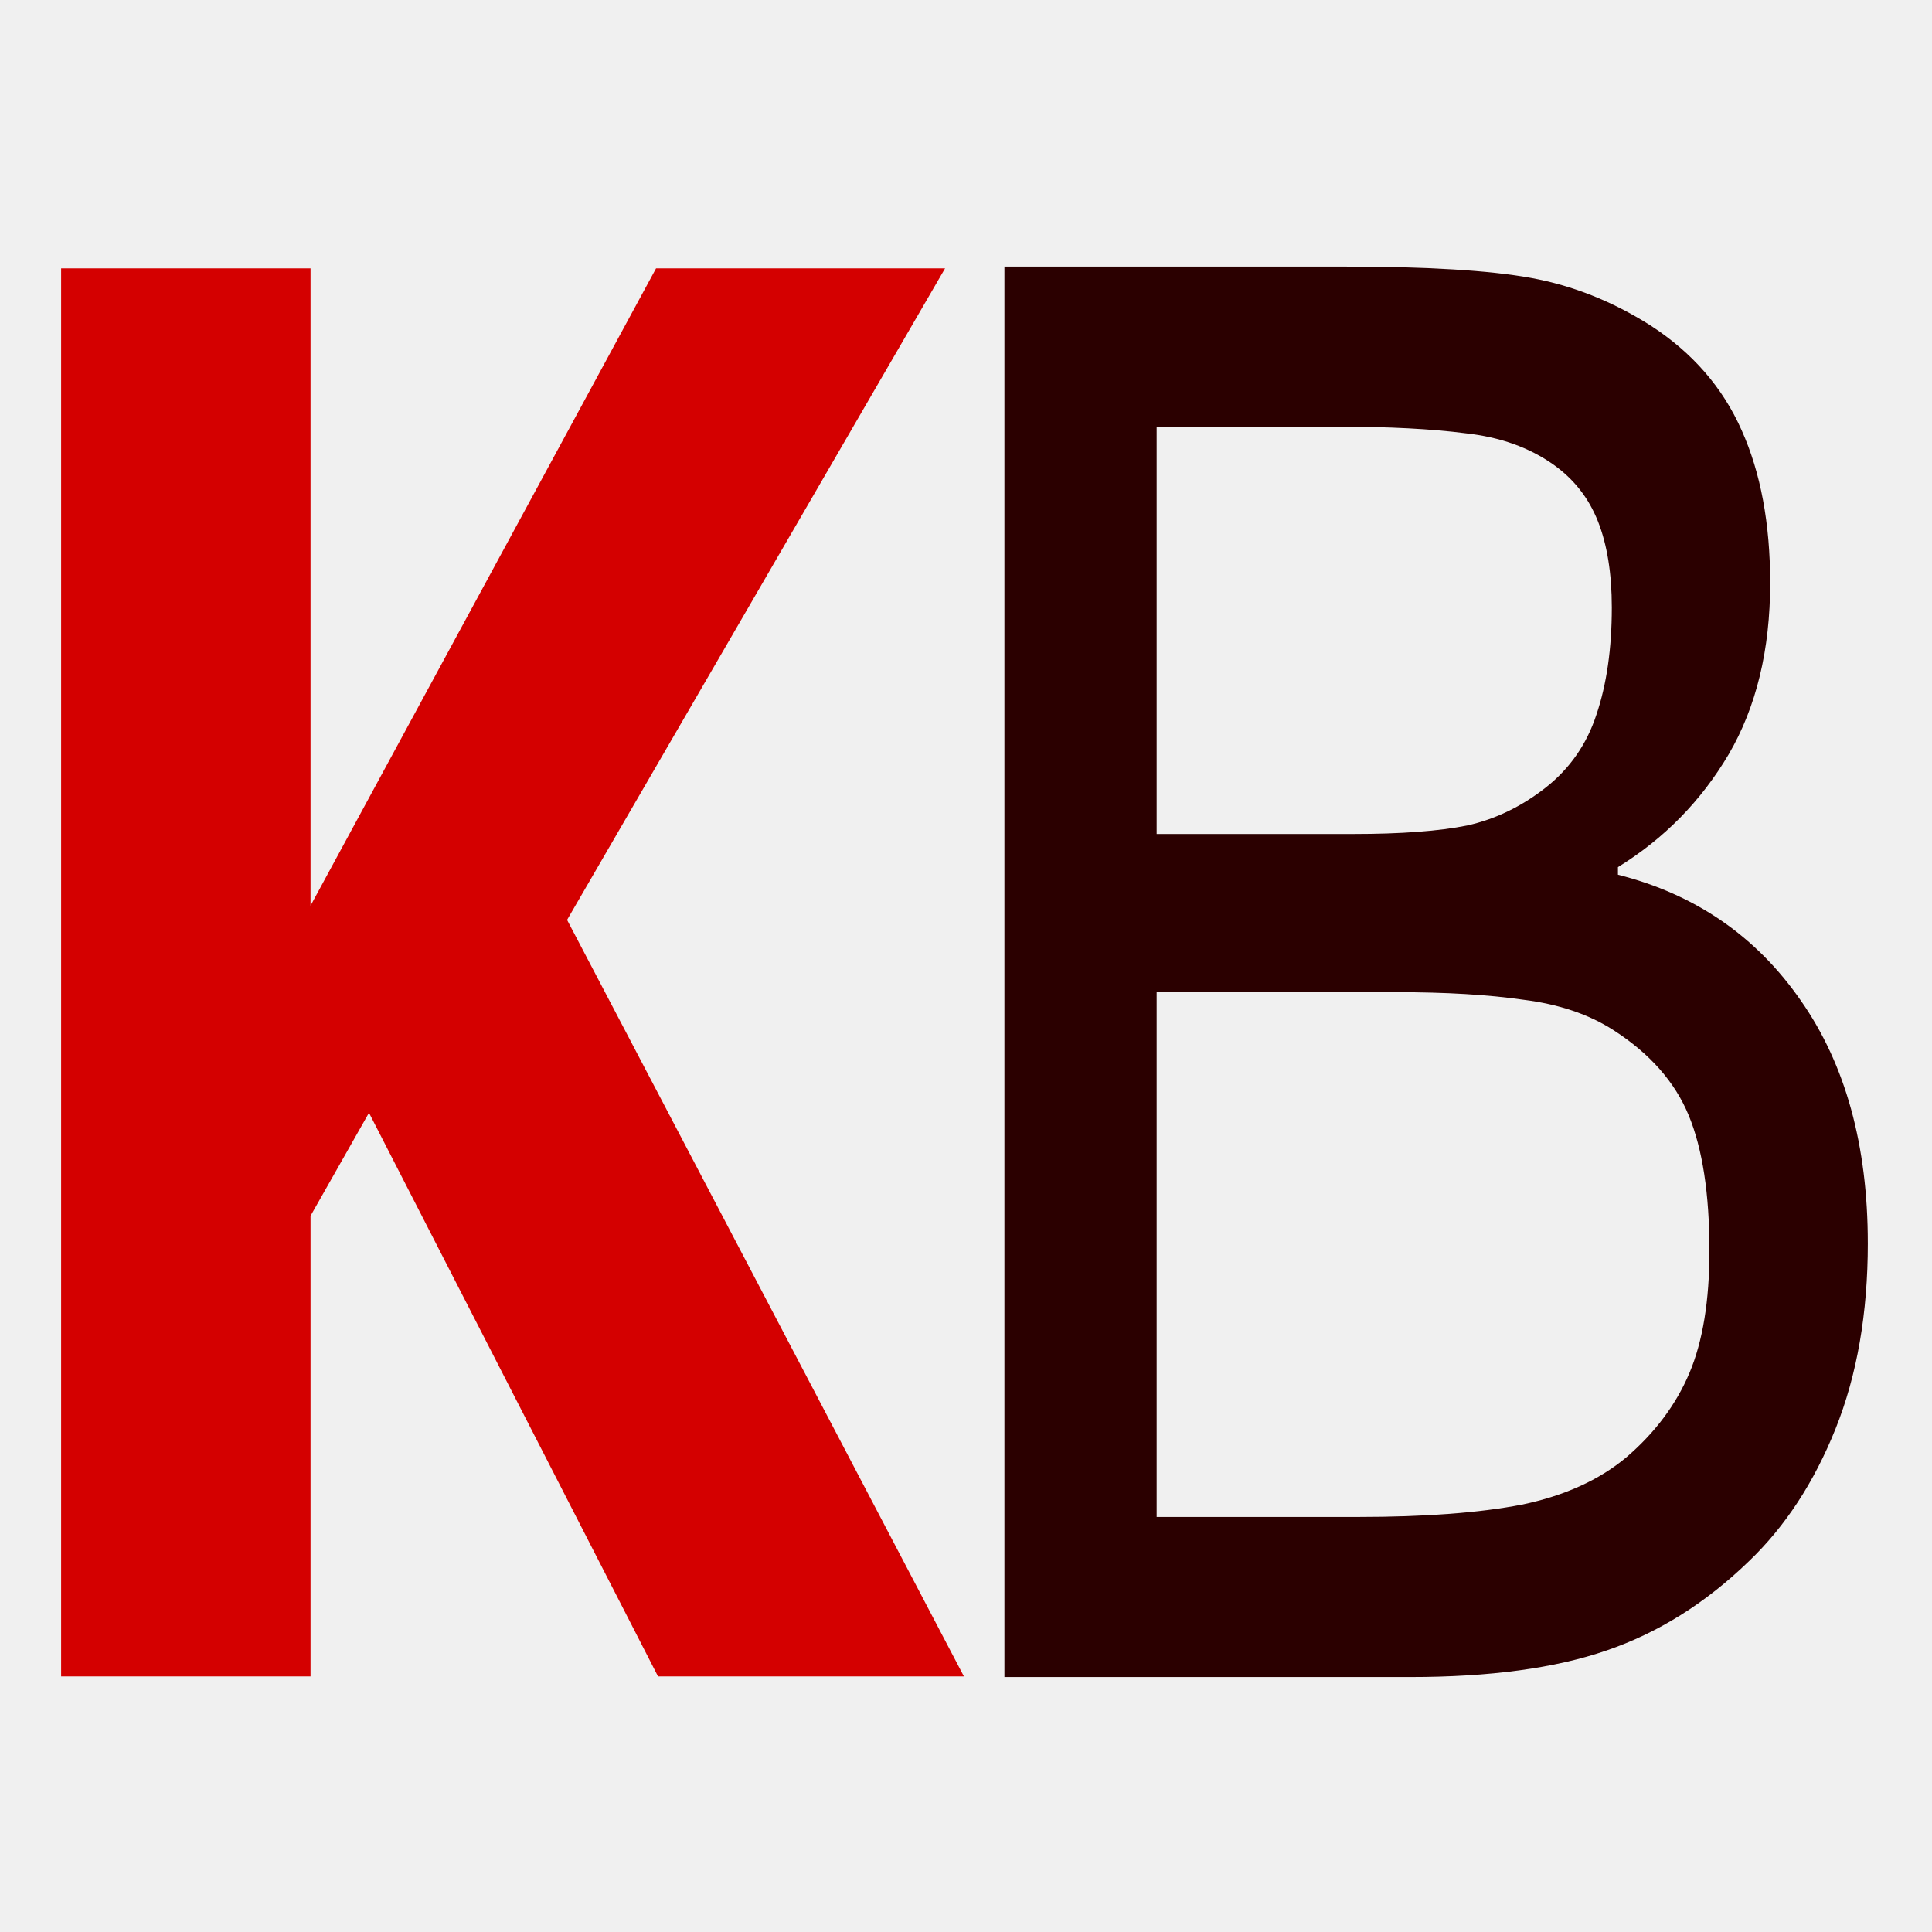
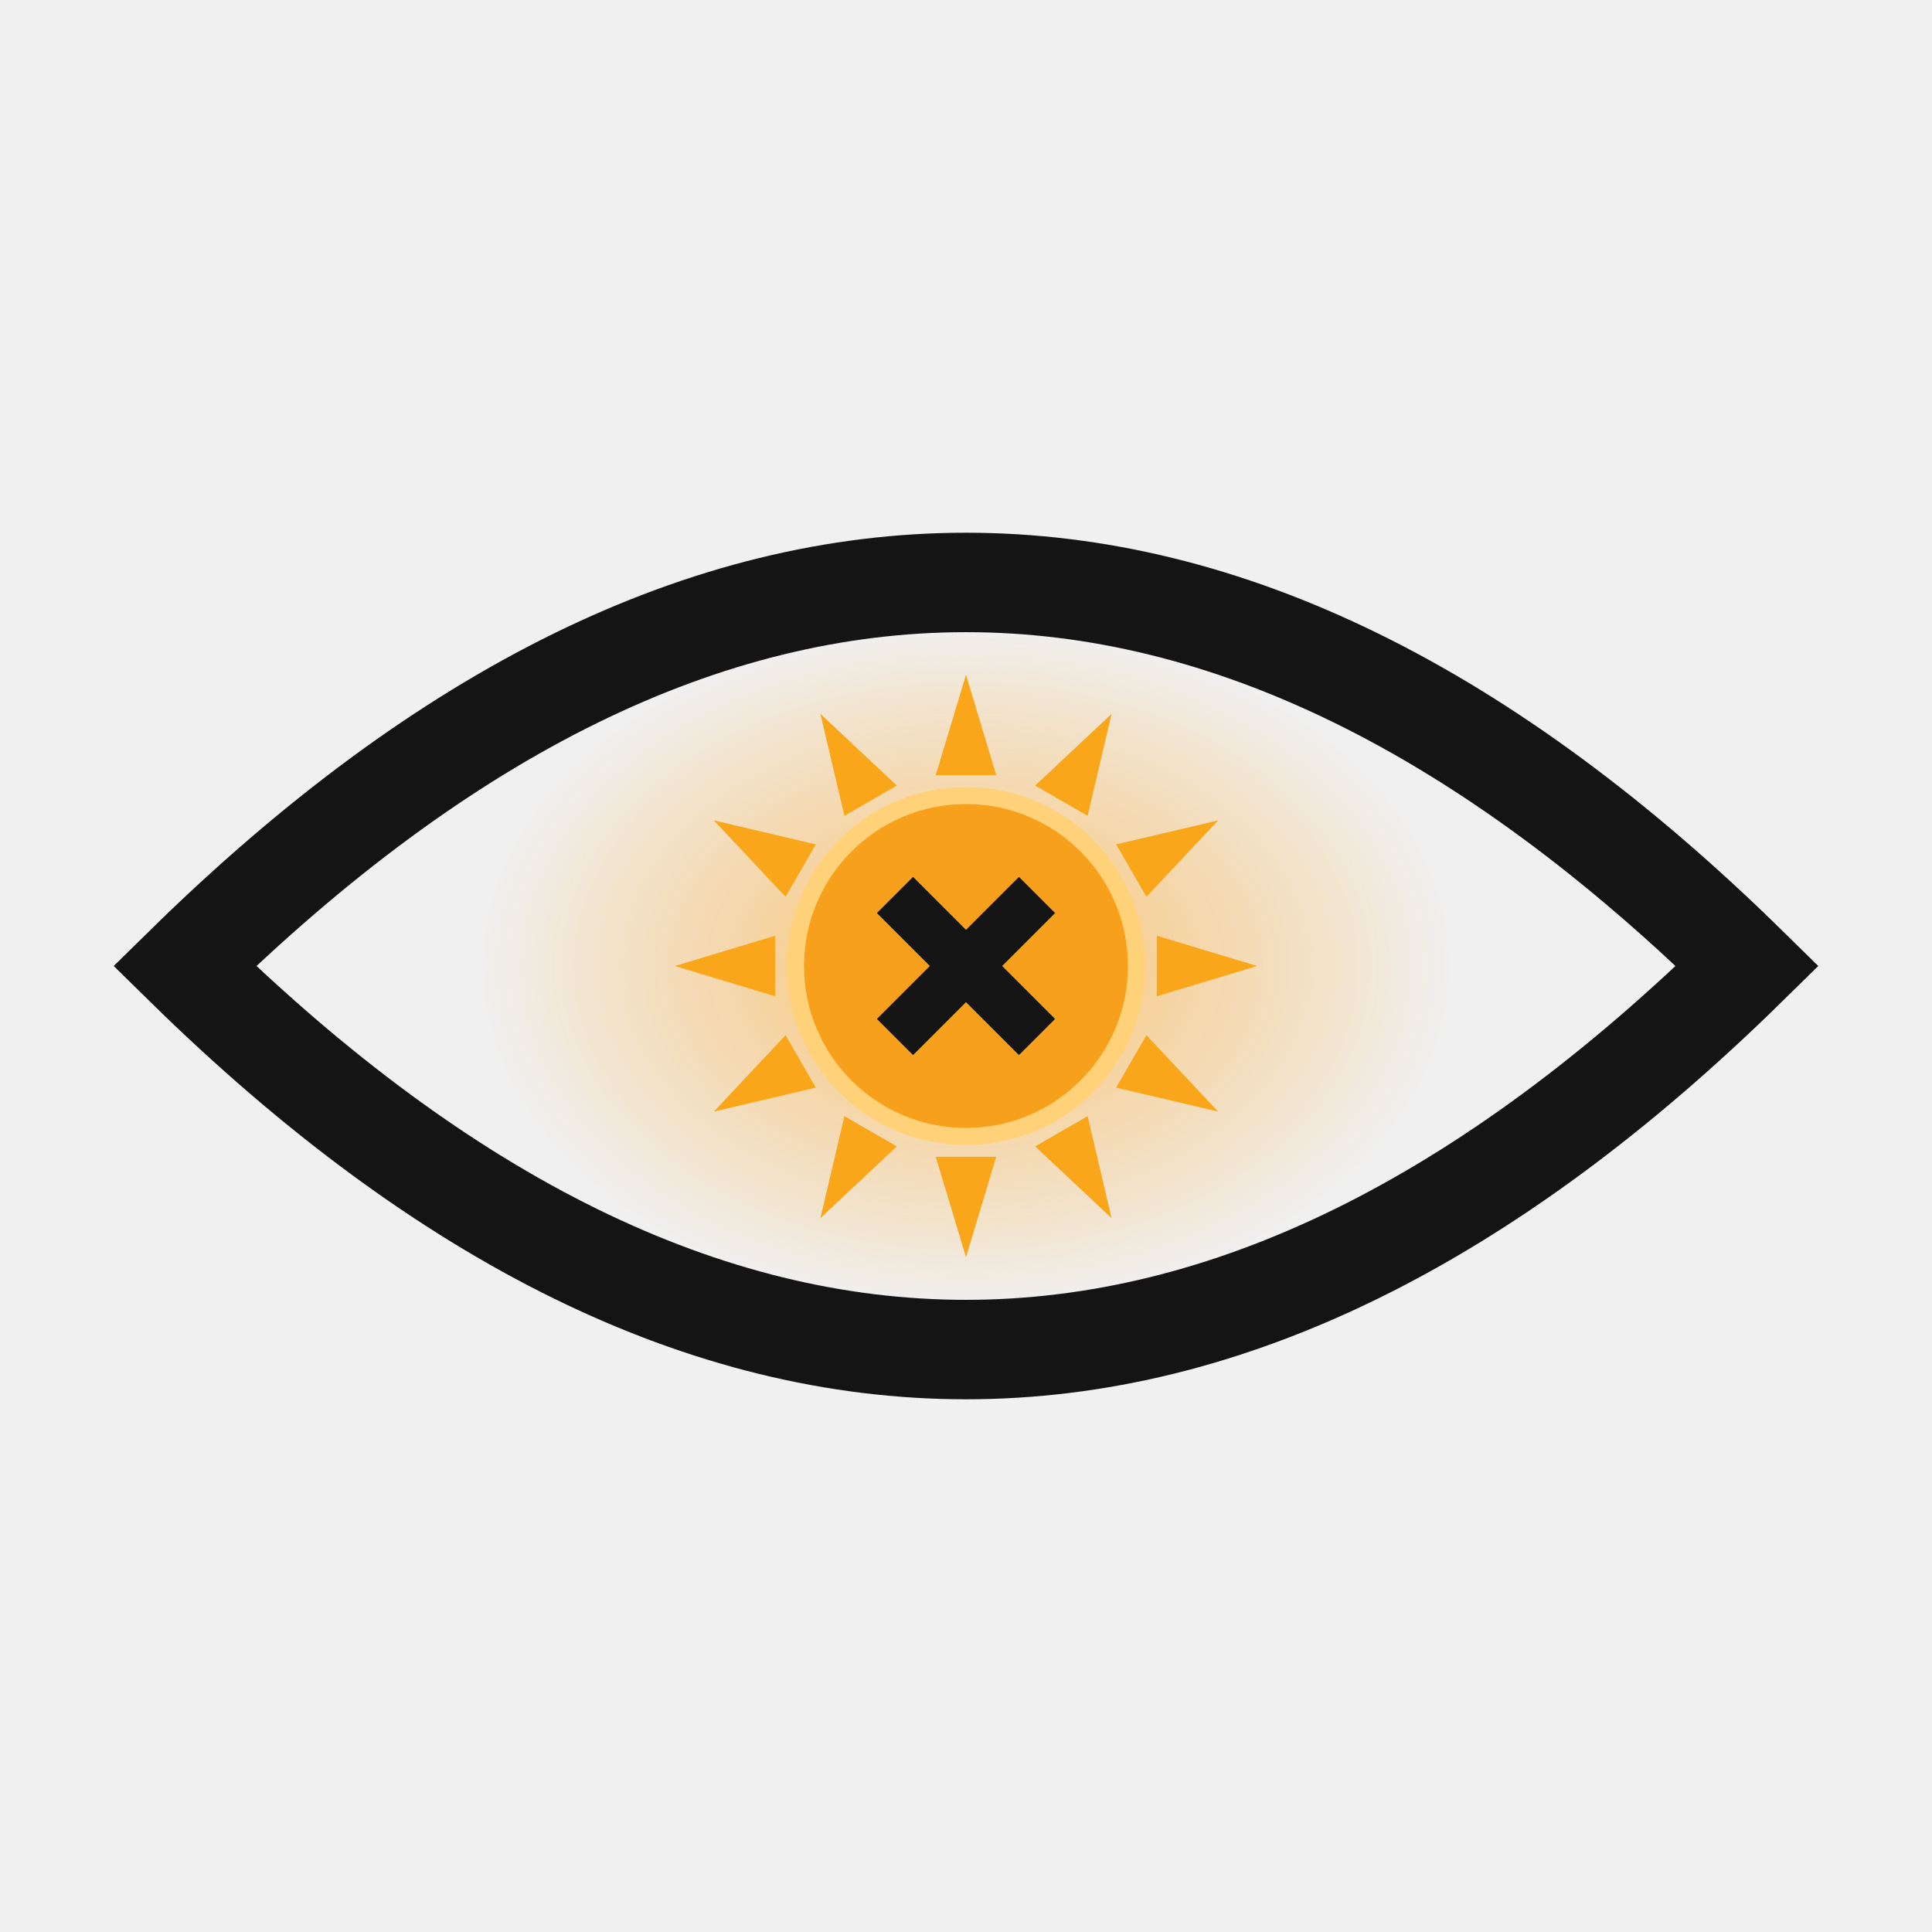
- <svg xmlns="http://www.w3.org/2000/svg" version="1.1" viewBox="0 0 144 144">
-   <style>
-         @media (prefers-color-scheme: dark) {
-             #b {
-                 fill: white;
-             }
-         }
-     </style>
-   <g transform="translate(0 -908.36)">
-     <path id="k" transform="scale(.82874 1.2066)" d="m86.692 856.38h-27.513l-25.994-34.814-5.257 6.367v28.447h-22.431v-86.977h22.431v39.37l31.076-39.37h25.994l-33.996 40.247z" fill="#d40000" stroke-width="1.011" aria-label="K" />
-     <path id="b" transform="scale(.9009 1.11)" d="m154.53 901.82q0 7.06-2.671 12.467-2.671 5.407-7.188 8.905-5.343 4.198-11.767 5.979-6.361 1.781-16.22 1.781h-33.584v-94.71h28.05q10.368 0 15.52 0.763 5.152 0.763 9.859 3.18 5.216 2.735 7.569 7.06 2.353 4.262 2.353 10.241 0 6.742-3.435 11.513-3.435 4.707-9.159 7.569v0.509q9.605 1.972 15.138 8.46 5.534 6.424 5.534 16.283zm-21.181-42.68q0-3.435-1.145-5.788-1.145-2.353-3.689-3.816-2.99-1.717-7.251-2.099-4.262-0.445-10.559-0.445h-15.011v27.351h16.283q5.915 0 9.414-0.572 3.498-0.636 6.488-2.544 2.99-1.908 4.198-4.898 1.272-3.053 1.272-7.188zm8.078 43.189q0-5.725-1.717-9.096-1.717-3.371-6.233-5.725-3.053-1.59-7.442-2.035-4.325-0.509-10.559-0.509h-19.782v35.238h16.665q8.269 0 13.548-0.827 5.279-0.89 8.65-3.18 3.562-2.481 5.216-5.661 1.654-3.18 1.654-8.205z" fill="#2b0000" stroke-width="1.001" aria-label="B" />
-   </g>
+ <svg xmlns="http://www.w3.org/2000/svg" viewBox="-8 -32 136 136">
+   <style>#eye{stroke:#141414}@media (prefers-color-scheme: dark){#eye{stroke:#eef1f6}}</style>
+   <defs>
+     <radialGradient id="g" cx="50%" cy="50%" r="50%">
+       <stop offset="0" stop-color="#ffb02e" stop-opacity=".75" />
+       <stop offset=".45" stop-color="#ffa51f" stop-opacity=".35" />
+       <stop offset="1" stop-color="#ff9a00" stop-opacity="0" />
+     </radialGradient>
+   </defs>
+   <ellipse cx="60" cy="36" rx="34" ry="24" fill="url(#g)" />
+   <polygon points="60.00,15.50 57.87,22.57 62.13,22.57" fill="#f9a61a" />
+   <polygon points="70.25,18.25 64.87,23.30 68.56,25.43" fill="#f9a61a" />
+   <polygon points="77.75,25.75 70.57,27.44 72.70,31.13" fill="#f9a61a" />
+   <polygon points="80.50,36.00 73.43,33.87 73.43,38.13" fill="#f9a61a" />
+   <polygon points="77.75,46.25 72.70,40.87 70.57,44.56" fill="#f9a61a" />
+   <polygon points="70.25,53.75 68.56,46.57 64.87,48.70" fill="#f9a61a" />
+   <polygon points="60.00,56.50 62.13,49.43 57.87,49.43" fill="#f9a61a" />
+   <polygon points="49.75,53.75 55.13,48.70 51.44,46.57" fill="#f9a61a" />
+   <polygon points="42.25,46.25 49.43,44.56 47.30,40.87" fill="#f9a61a" />
+   <polygon points="39.50,36.00 46.57,38.13 46.57,33.87" fill="#f9a61a" />
+   <polygon points="42.25,25.75 47.30,31.13 49.43,27.44" fill="#f9a61a" />
+   <polygon points="49.75,18.25 51.44,25.43 55.13,23.30" fill="#f9a61a" />
+   <circle cx="60" cy="36" r="12.6" fill="#ffd27a" />
+   <circle cx="60" cy="36" r="11.4" fill="#f7a01b" />
+   <path d="M55,31L65,41M65,31L55,41" stroke="#141414" stroke-width="3.6" />
+   <path d="M5,36Q60,-18 115,36Q60,90 5,36Z" id="eye" fill="none" stroke-width="7" stroke-linejoin="miter" />
</svg>
